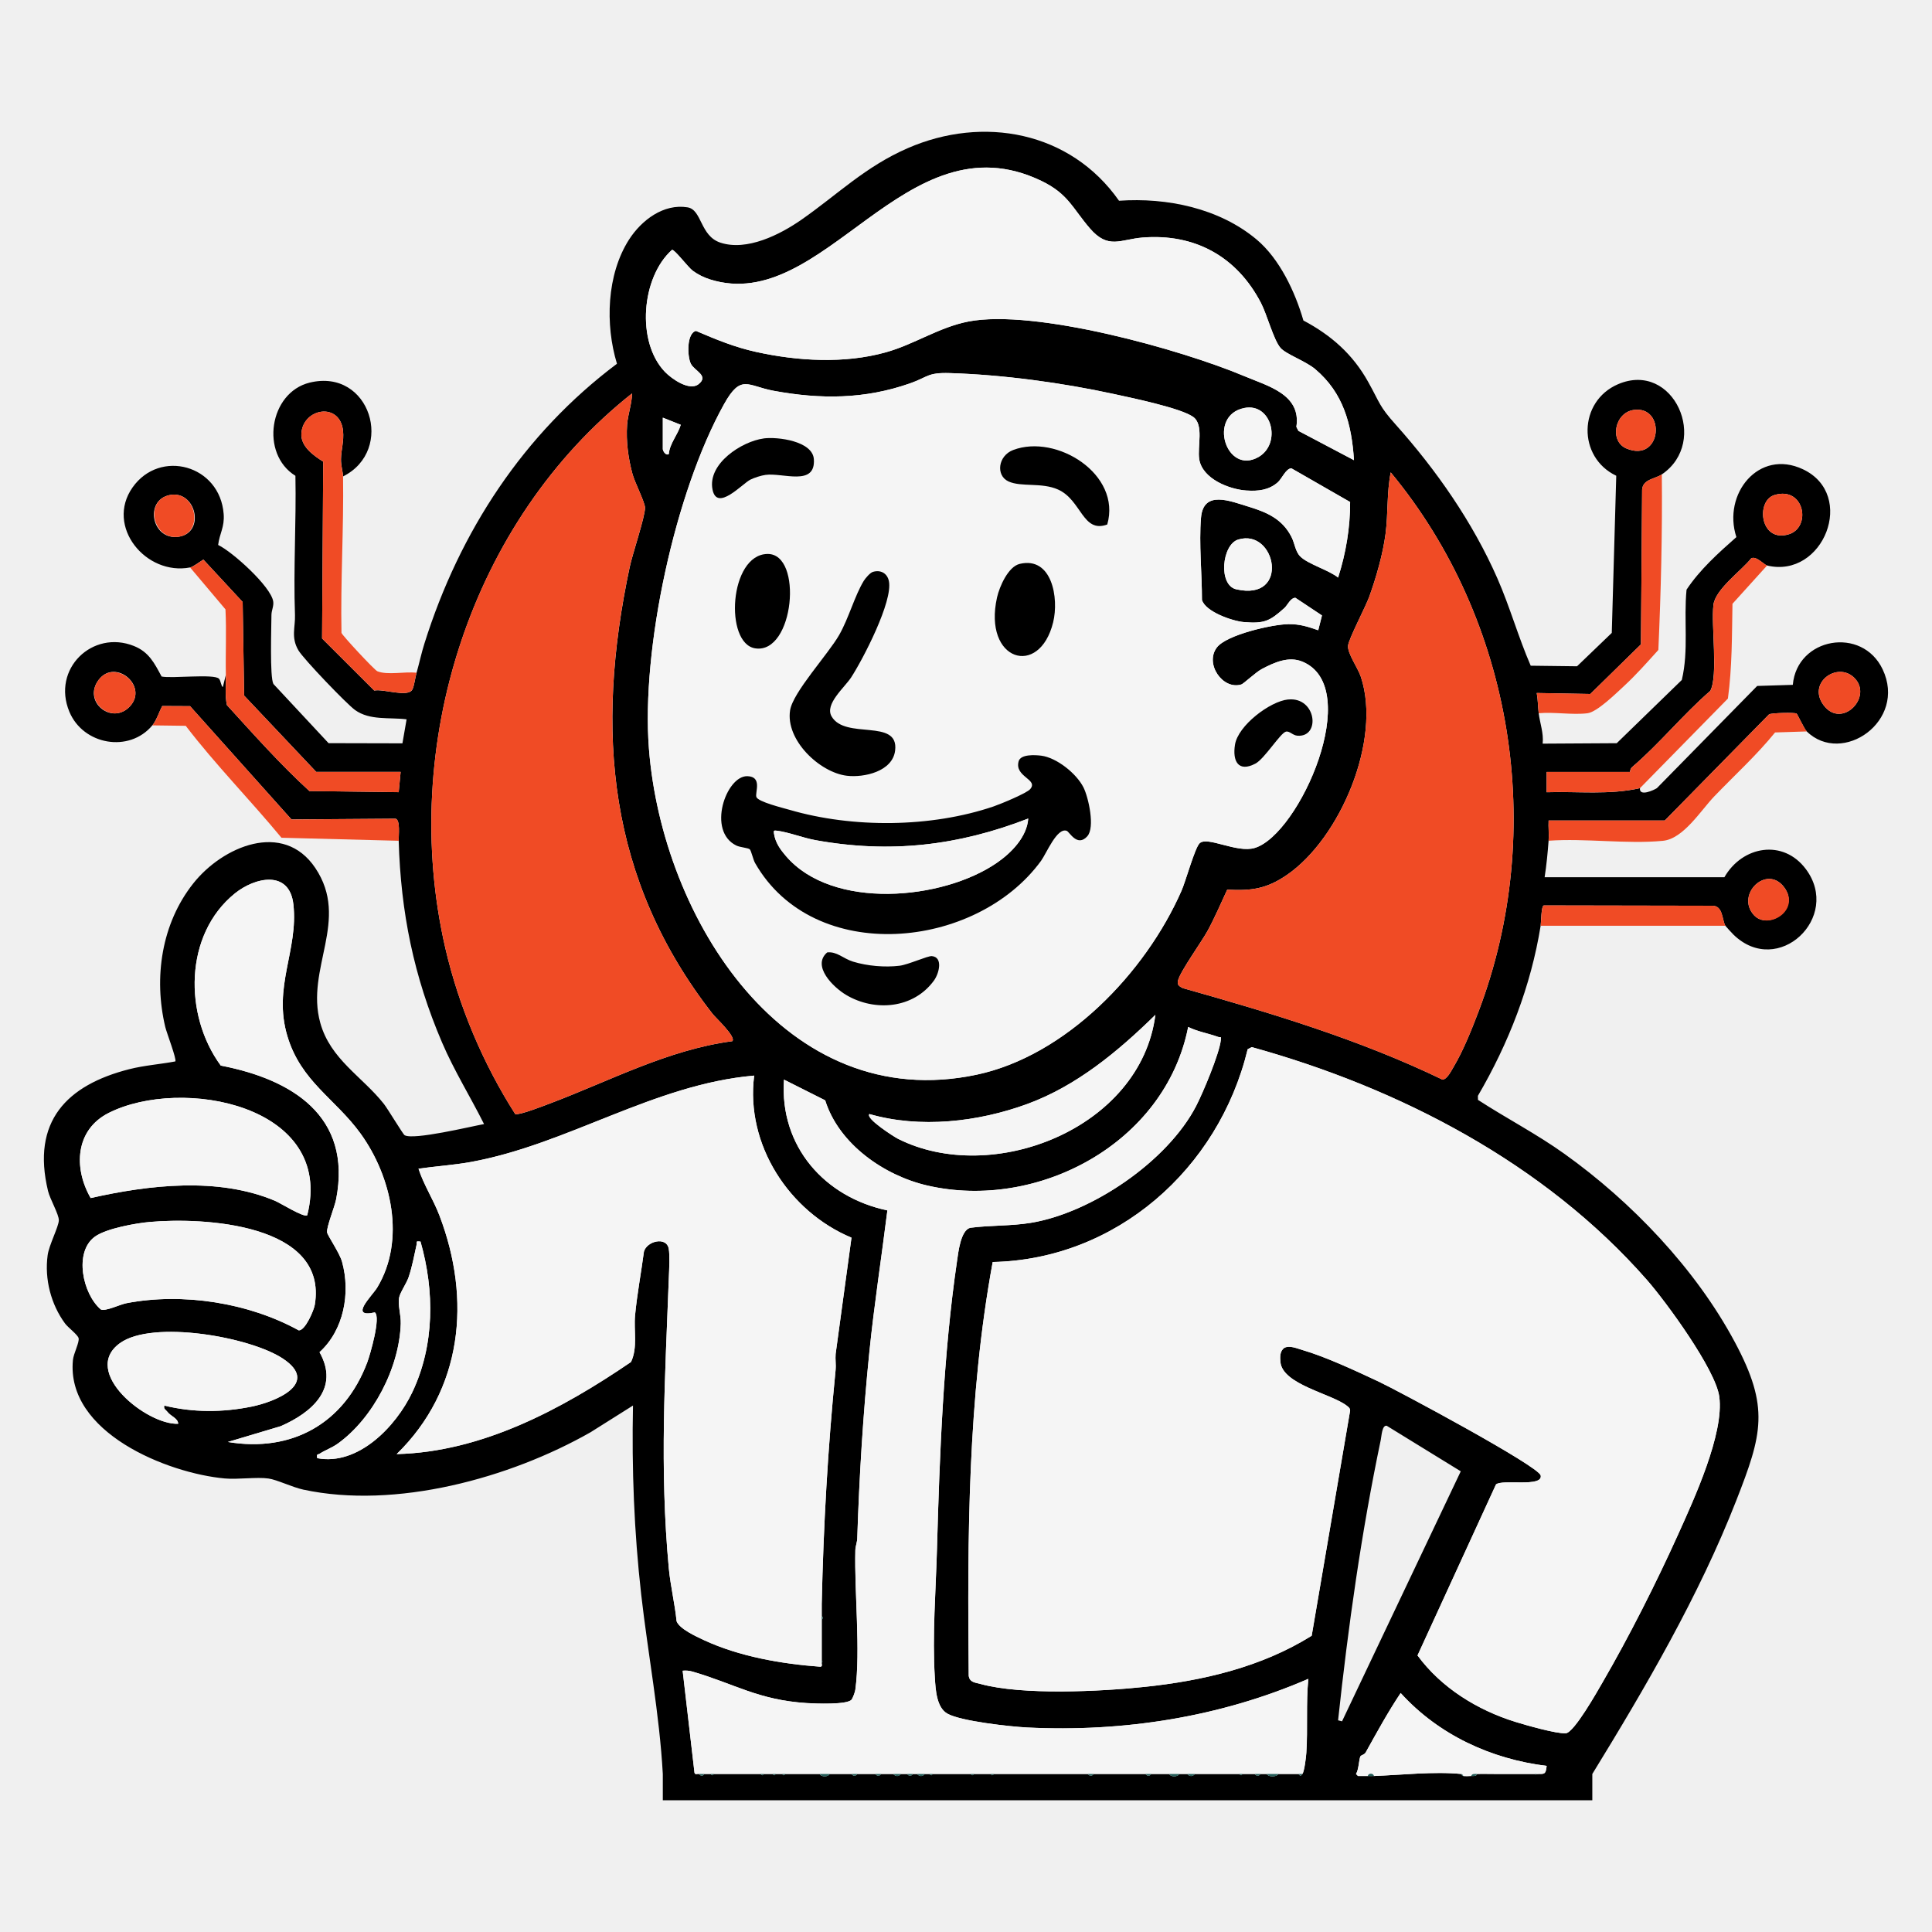
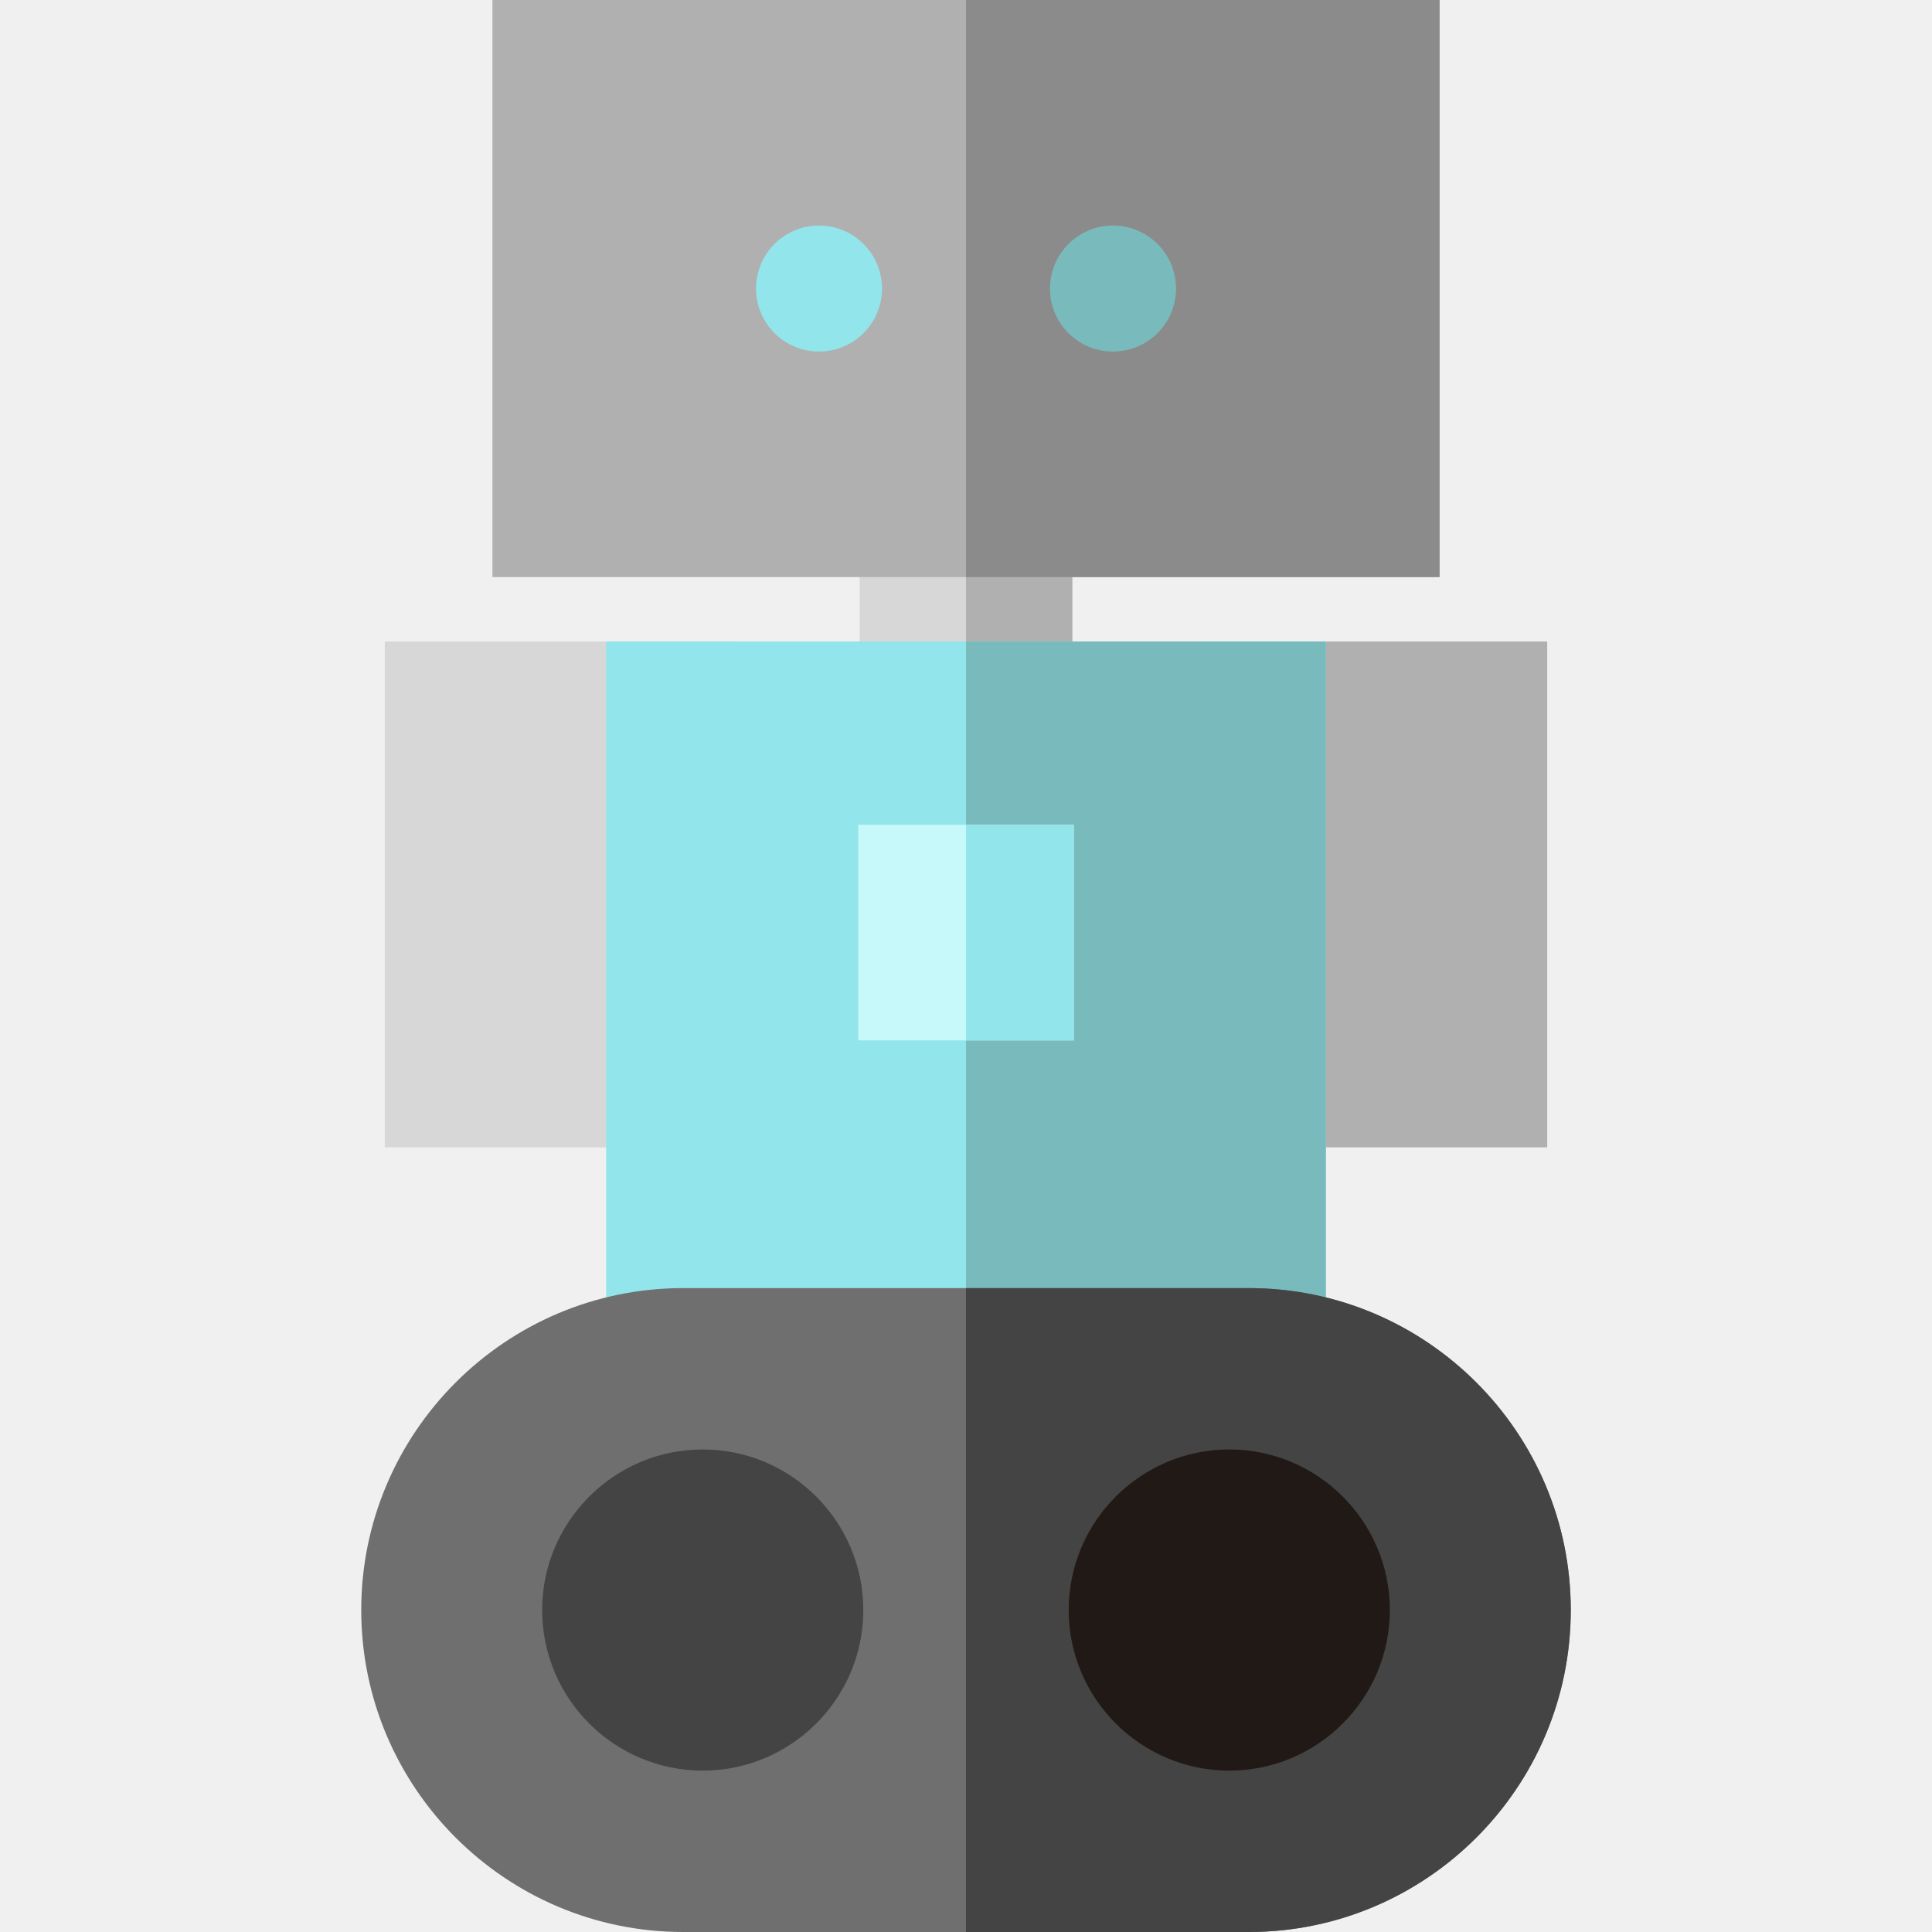
- <svg xmlns="http://www.w3.org/2000/svg" width="44" height="44" viewBox="0 0 44 44" fill="none">
-   <g clip-path="url(#clip0_14_584)">
-     <path d="M36.264 41H15.095V40.401C15.019 39.028 14.758 37.677 14.603 36.315C14.441 34.882 14.386 33.455 14.416 32.01L13.452 32.617C11.61 33.667 9.005 34.377 6.907 33.925C6.657 33.871 6.31 33.7 6.114 33.672C5.846 33.634 5.416 33.698 5.12 33.671C3.817 33.553 1.499 32.627 1.661 30.972C1.675 30.827 1.813 30.567 1.79 30.475C1.771 30.398 1.547 30.231 1.481 30.141C1.161 29.706 1.011 29.13 1.085 28.587C1.115 28.358 1.336 27.939 1.34 27.792C1.343 27.658 1.138 27.308 1.094 27.124C0.712 25.54 1.521 24.712 2.944 24.35C3.291 24.262 3.643 24.239 3.993 24.173C4.028 24.125 3.793 23.514 3.764 23.389C3.496 22.265 3.678 21.031 4.402 20.119C5.068 19.278 6.452 18.681 7.181 19.768C7.977 20.956 6.95 22.054 7.294 23.295C7.524 24.125 8.249 24.517 8.741 25.139C8.834 25.257 9.178 25.833 9.215 25.854C9.42 25.97 10.717 25.656 11.024 25.6C10.713 24.978 10.342 24.384 10.067 23.741C9.425 22.241 9.127 20.783 9.08 19.146C9.076 19.032 9.122 18.672 9.008 18.645L6.638 18.662L4.329 16.082L3.695 16.079C3.625 16.209 3.563 16.407 3.47 16.519C2.943 17.152 1.895 16.966 1.58 16.21C1.173 15.234 2.107 14.334 3.05 14.712C3.391 14.849 3.515 15.099 3.68 15.407C3.906 15.458 4.874 15.34 4.987 15.457C5.031 15.503 5.039 15.645 5.076 15.644L5.144 15.367C5.148 15.595 5.12 15.831 5.167 16.057C5.778 16.727 6.38 17.406 7.046 18.015L9.08 18.041L9.124 17.579H7.202L5.56 15.841L5.526 13.709L4.632 12.744C4.559 12.787 4.399 12.909 4.33 12.923C3.324 13.117 2.395 11.99 3.018 11.102C3.641 10.216 5.011 10.589 5.094 11.708C5.116 12.009 5.001 12.145 4.968 12.411C5.292 12.565 6.168 13.354 6.222 13.696C6.239 13.803 6.183 13.899 6.182 14.005C6.181 14.28 6.141 15.424 6.227 15.577L7.483 16.925L9.165 16.929L9.26 16.382C8.866 16.333 8.424 16.412 8.087 16.171C7.893 16.032 6.912 15.007 6.797 14.812C6.622 14.517 6.728 14.281 6.718 14.007C6.68 12.951 6.749 11.899 6.728 10.836C5.918 10.335 6.132 8.94 7.052 8.714C8.431 8.377 9.004 10.255 7.813 10.85C7.812 10.753 7.763 10.608 7.766 10.456C7.769 10.239 7.837 10.05 7.813 9.813C7.744 9.15 6.907 9.293 6.864 9.865C6.841 10.167 7.14 10.374 7.361 10.514L7.335 14.541L8.523 15.727C8.731 15.682 9.282 15.89 9.389 15.707C9.433 15.631 9.457 15.426 9.487 15.322C9.55 15.101 9.597 14.873 9.667 14.653C10.468 12.101 11.928 9.877 14.051 8.284C13.78 7.396 13.815 6.254 14.326 5.456C14.611 5.013 15.113 4.633 15.658 4.722C15.989 4.775 15.94 5.372 16.406 5.526C17.01 5.725 17.763 5.344 18.249 5.006C19.082 4.425 19.706 3.795 20.674 3.374C22.388 2.628 24.375 2.988 25.485 4.572C26.571 4.496 27.764 4.738 28.62 5.456C29.142 5.895 29.496 6.647 29.684 7.299C30.314 7.633 30.809 8.067 31.16 8.699C31.434 9.189 31.401 9.24 31.788 9.672C32.711 10.705 33.539 11.891 34.101 13.17C34.387 13.821 34.578 14.51 34.861 15.161L35.916 15.174L36.707 14.414L36.809 10.835C35.918 10.411 35.945 9.138 36.85 8.75C38.116 8.208 38.941 10.062 37.847 10.804C37.692 10.909 37.414 10.912 37.398 11.153L37.371 14.675L36.218 15.805L34.998 15.783C35.026 15.933 35.025 16.096 35.043 16.244C35.071 16.472 35.159 16.698 35.133 16.936L36.82 16.926L38.302 15.486C38.463 14.812 38.343 14.114 38.41 13.429C38.716 12.969 39.134 12.595 39.545 12.232C39.224 11.252 40.054 10.213 41.06 10.687C42.29 11.265 41.525 13.187 40.244 12.879C40.178 12.863 39.998 12.656 39.883 12.715C39.661 12.996 39.064 13.419 39.022 13.777C38.967 14.244 39.133 15.385 38.951 15.733C38.324 16.277 37.8 16.931 37.17 17.47C37.138 17.498 37.125 17.539 37.123 17.581H35.223V18.043C35.931 18.02 36.653 18.108 37.349 17.95C37.328 18.154 37.674 17.99 37.734 17.95L40.019 15.622L40.83 15.597C40.925 14.516 42.409 14.258 42.876 15.244C43.435 16.424 41.954 17.443 41.149 16.659C41.089 16.601 40.935 16.264 40.916 16.251C40.874 16.224 40.362 16.235 40.29 16.268L37.914 18.687H35.268C35.26 18.839 35.28 18.997 35.268 19.148C35.248 19.422 35.22 19.707 35.178 19.978H39.272C39.682 19.264 40.611 19.102 41.127 19.793C41.947 20.89 40.494 22.27 39.48 21.287C39.455 21.263 39.301 21.096 39.294 21.084C39.214 20.944 39.244 20.628 38.997 20.628L35.159 20.621C35.098 20.631 35.099 21.011 35.087 21.084C34.865 22.461 34.355 23.765 33.658 24.957L33.66 25.049C34.308 25.47 34.996 25.825 35.626 26.276C37.152 27.365 38.617 28.894 39.511 30.568C40.306 32.054 40.134 32.662 39.541 34.177C38.695 36.341 37.473 38.432 36.264 40.401M30.836 10.481C30.783 9.657 30.594 8.949 29.953 8.407C29.732 8.221 29.286 8.067 29.162 7.923C29.005 7.741 28.856 7.166 28.718 6.9C28.167 5.839 27.205 5.315 26.02 5.41C25.517 5.451 25.241 5.689 24.821 5.201C24.423 4.738 24.328 4.414 23.713 4.118C20.609 2.629 18.773 7.183 16.172 6.364C16.031 6.32 15.898 6.254 15.778 6.166C15.67 6.087 15.364 5.679 15.305 5.69C14.607 6.313 14.485 7.786 15.145 8.471C15.301 8.632 15.702 8.912 15.908 8.75C16.155 8.556 15.816 8.447 15.734 8.285C15.652 8.123 15.633 7.592 15.85 7.536C16.314 7.734 16.724 7.905 17.221 8.015C18.172 8.225 19.229 8.287 20.171 8.025C20.828 7.842 21.383 7.452 22.059 7.322C23.566 7.032 26.89 7.955 28.347 8.57C28.877 8.793 29.638 8.983 29.524 9.721L29.57 9.813L30.836 10.481V10.481ZM28.394 11.172C27.999 11.147 27.379 10.905 27.311 10.455C27.267 10.166 27.424 9.668 27.17 9.492C26.88 9.289 25.766 9.06 25.372 8.974C24.193 8.717 22.839 8.534 21.633 8.497C21.118 8.481 21.139 8.586 20.728 8.73C19.693 9.094 18.686 9.097 17.619 8.9C17.02 8.789 16.878 8.508 16.49 9.205C15.375 11.205 14.602 14.771 14.779 17.05C15.08 20.926 17.893 25.4 22.244 24.475C24.269 24.045 26.085 22.162 26.909 20.285C27.003 20.07 27.212 19.311 27.32 19.206C27.494 19.035 28.167 19.435 28.577 19.311C29.594 19.004 31.076 15.652 29.66 15.068C29.35 14.94 29.027 15.084 28.739 15.235C28.6 15.309 28.323 15.572 28.271 15.588C27.846 15.719 27.43 15.114 27.715 14.744C27.938 14.453 28.983 14.218 29.344 14.214C29.611 14.212 29.774 14.269 30.022 14.353L30.107 14.016L29.502 13.614C29.392 13.613 29.319 13.787 29.253 13.845C28.921 14.143 28.797 14.207 28.327 14.167C28.072 14.145 27.456 13.935 27.374 13.663C27.375 13.064 27.303 12.382 27.352 11.792C27.405 11.153 28.014 11.41 28.44 11.54C28.866 11.67 29.206 11.821 29.414 12.23C29.488 12.375 29.498 12.556 29.613 12.672C29.785 12.847 30.263 12.982 30.475 13.154C30.652 12.598 30.75 12.019 30.748 11.433L29.411 10.665C29.285 10.668 29.195 10.903 29.096 10.988C28.891 11.164 28.654 11.188 28.394 11.171L28.394 11.172ZM16.679 23.712C16.77 23.613 16.296 23.177 16.228 23.089C13.842 20.03 13.548 16.651 14.341 12.916C14.404 12.617 14.692 11.769 14.69 11.564C14.689 11.439 14.456 10.988 14.404 10.794C14.307 10.433 14.256 10.05 14.282 9.675C14.298 9.439 14.393 9.193 14.394 8.96C10.722 11.863 9.079 16.988 10.142 21.592C10.449 22.922 11.007 24.235 11.735 25.374C11.837 25.399 12.384 25.184 12.528 25.13C13.893 24.615 15.212 23.907 16.679 23.712L16.679 23.712ZM28.337 9.292C27.494 9.461 27.926 10.831 28.662 10.408C29.196 10.1 28.964 9.166 28.337 9.292ZM37.203 9.337C36.771 9.401 36.647 10.052 37.045 10.216C37.852 10.547 37.947 9.228 37.203 9.337ZM15.095 9.512V10.227C15.095 10.263 15.155 10.382 15.231 10.342C15.252 10.097 15.435 9.906 15.504 9.674L15.095 9.512V9.512ZM27.949 20.262C27.802 20.576 27.664 20.903 27.497 21.208C27.36 21.455 26.876 22.129 26.829 22.329C26.804 22.431 26.85 22.458 26.934 22.503C28.95 23.071 30.958 23.673 32.851 24.587C32.956 24.585 33.052 24.386 33.106 24.296C33.325 23.929 33.522 23.436 33.675 23.032C35.239 18.907 34.463 14.125 31.673 10.758C31.581 11.217 31.615 11.694 31.555 12.158C31.495 12.617 31.343 13.146 31.187 13.581C31.099 13.826 30.717 14.546 30.701 14.704C30.684 14.881 30.923 15.203 30.993 15.415C31.471 16.855 30.521 19.09 29.313 19.923C28.851 20.241 28.508 20.291 27.949 20.262V20.262ZM3.866 11.274C3.278 11.391 3.454 12.314 4.069 12.224C4.684 12.133 4.466 11.156 3.866 11.274ZM40.412 11.274C39.98 11.405 40.083 12.376 40.745 12.166C41.258 12.002 41.094 11.068 40.412 11.274ZM28.199 12.288C27.828 12.402 27.739 13.326 28.155 13.421C29.39 13.705 29.062 12.025 28.199 12.288ZM2.957 16.089C3.388 15.627 2.627 14.984 2.248 15.482C1.87 15.98 2.551 16.524 2.957 16.089ZM42.221 15.428C41.837 15.064 41.152 15.554 41.532 16.061C41.948 16.616 42.676 15.858 42.221 15.428ZM8.536 29.889C7.933 30.023 8.476 29.513 8.591 29.323C9.246 28.238 8.915 26.789 8.212 25.817C7.633 25.017 6.855 24.632 6.545 23.598C6.209 22.475 6.798 21.642 6.682 20.6C6.594 19.801 5.805 19.979 5.349 20.347C4.193 21.281 4.183 23.116 5.028 24.268C6.638 24.578 8.022 25.41 7.656 27.309C7.622 27.487 7.433 27.946 7.449 28.066C7.46 28.14 7.733 28.532 7.79 28.736C7.987 29.446 7.831 30.293 7.277 30.795C7.745 31.626 7.094 32.172 6.396 32.48L5.189 32.84C6.64 33.083 7.837 32.426 8.364 31.027C8.428 30.856 8.68 29.99 8.536 29.889ZM39.943 20.839C40.262 21.194 41.01 20.709 40.632 20.206C40.234 19.678 39.524 20.373 39.943 20.839ZM19.8 25.372C19.703 25.472 20.368 25.894 20.447 25.933C22.596 27.021 25.98 25.703 26.313 23.113C25.46 23.948 24.526 24.727 23.397 25.142C22.267 25.556 20.954 25.704 19.8 25.372ZM29.66 40.401C29.705 40.343 29.744 40.023 29.75 39.916C29.786 39.361 29.741 38.791 29.796 38.234C27.786 39.106 25.581 39.451 23.393 39.342C23.012 39.323 21.884 39.2 21.576 39.027C21.327 38.887 21.307 38.483 21.29 38.213C21.229 37.24 21.312 36.23 21.339 35.262C21.398 33.129 21.485 30.827 21.795 28.72C21.824 28.524 21.875 28.025 22.093 27.962C22.55 27.902 23.018 27.924 23.474 27.849C24.855 27.624 26.586 26.453 27.241 25.188C27.396 24.887 27.771 23.993 27.803 23.684C27.813 23.586 27.799 23.635 27.742 23.615C27.519 23.534 27.275 23.495 27.059 23.388C26.534 26.046 23.626 27.578 21.118 26.999C20.146 26.775 19.107 26.063 18.792 25.059L17.854 24.587C17.75 26.115 18.787 27.267 20.209 27.566C20.075 28.639 19.908 29.712 19.799 30.788C19.655 32.199 19.568 33.63 19.523 35.035C19.52 35.127 19.482 35.211 19.479 35.304C19.455 36.263 19.601 37.588 19.479 38.484C19.472 38.535 19.422 38.671 19.393 38.708C19.297 38.828 18.565 38.798 18.374 38.786C17.27 38.716 16.733 38.35 15.774 38.07C15.698 38.048 15.625 38.041 15.546 38.049L15.816 40.371C15.827 40.427 15.887 40.391 15.908 40.4C15.953 40.418 15.974 40.486 16.044 40.4H16.18L16.216 40.431L16.27 40.4H17.311L17.365 40.431L17.401 40.4H17.582L17.636 40.431L17.672 40.4H17.808L17.844 40.431L17.899 40.4H18.668C18.697 40.473 18.864 40.473 18.894 40.4H19.391C19.436 40.456 19.482 40.456 19.527 40.4H19.934C19.979 40.456 20.024 40.456 20.07 40.4H20.341C20.396 40.463 20.465 40.464 20.522 40.4H20.658C20.703 40.456 20.748 40.456 20.794 40.4H20.884C20.941 40.464 21.009 40.463 21.065 40.4H21.155L21.21 40.432L21.246 40.4H22.105L22.141 40.431L22.196 40.4H22.558L22.594 40.431L22.648 40.4H24.774C24.819 40.455 24.864 40.456 24.91 40.4H26.086C26.131 40.456 26.176 40.456 26.221 40.4H26.628C26.658 40.473 26.825 40.473 26.855 40.4H27.036C27.093 40.464 27.161 40.463 27.216 40.4H28.212L28.266 40.431L28.302 40.4H28.573C28.619 40.455 28.664 40.456 28.709 40.4H28.845C28.888 40.474 29.071 40.475 29.116 40.4H29.569C29.626 40.462 29.622 40.448 29.659 40.4L29.66 40.401ZM29.873 37.253L30.748 32.127C30.747 32.067 30.713 32.047 30.673 32.015C30.328 31.742 29.209 31.534 29.161 31.02C29.15 30.904 29.146 30.765 29.253 30.695C29.371 30.636 29.537 30.709 29.659 30.745C30.201 30.904 30.875 31.22 31.396 31.464C31.824 31.665 35.043 33.39 35.088 33.602C35.147 33.879 34.208 33.682 34.07 33.808L32.283 37.702C32.822 38.438 33.647 38.947 34.511 39.215C34.751 39.289 35.444 39.487 35.658 39.475C35.848 39.464 36.38 38.517 36.499 38.312C37.106 37.265 37.719 36.051 38.218 34.946C38.573 34.158 39.271 32.652 39.155 31.807C39.071 31.189 37.945 29.649 37.509 29.151C35.174 26.487 31.86 24.776 28.508 23.848L28.415 23.896C27.752 26.636 25.409 28.684 22.608 28.742C22.037 31.847 22.032 35.008 22.062 38.164C22.082 38.318 22.212 38.319 22.331 38.352C23.279 38.612 25.068 38.523 26.064 38.418C27.394 38.279 28.726 37.969 29.873 37.253V37.253ZM18.714 36.528C18.754 34.732 18.852 32.992 19.03 31.203C19.043 31.081 19.02 30.957 19.031 30.835L19.392 28.187C17.978 27.598 16.974 26.073 17.176 24.496C14.89 24.695 12.932 26.063 10.717 26.464C10.326 26.535 9.924 26.559 9.531 26.616C9.647 26.977 9.867 27.313 10.006 27.677C10.742 29.602 10.531 31.655 9.034 33.116C10.977 33.068 12.793 32.095 14.371 31.018C14.527 30.686 14.431 30.309 14.463 29.959C14.507 29.487 14.603 28.979 14.665 28.506C14.729 28.265 15.178 28.153 15.23 28.438C15.257 28.586 15.24 28.916 15.233 29.084C15.148 31.366 15.019 33.422 15.232 35.72C15.27 36.118 15.369 36.523 15.409 36.923C15.478 37.099 15.856 37.27 16.029 37.351C16.841 37.729 17.804 37.894 18.686 37.959C18.742 37.95 18.705 37.884 18.714 37.865C18.723 37.847 18.746 37.844 18.714 37.819V37.634C18.714 37.435 18.714 37.234 18.714 37.035V36.989C18.714 36.958 18.713 36.928 18.714 36.897L18.745 36.841L18.714 36.804C18.716 36.728 18.712 36.65 18.714 36.574V36.528V36.528ZM6.997 27.676C7.633 25.164 4.132 24.509 2.474 25.347C1.716 25.73 1.669 26.597 2.065 27.285C3.397 26.984 4.965 26.802 6.26 27.346C6.389 27.4 6.925 27.738 6.997 27.676ZM3.416 27.829C3.093 27.858 2.42 27.977 2.162 28.164C1.677 28.514 1.883 29.471 2.296 29.822C2.404 29.871 2.728 29.709 2.88 29.68C4.162 29.433 5.659 29.668 6.803 30.298C6.949 30.311 7.148 29.843 7.169 29.718C7.478 27.859 4.613 27.722 3.416 27.829V27.829ZM9.577 28.276C9.457 28.265 9.503 28.274 9.488 28.345C9.431 28.598 9.39 28.837 9.307 29.084C9.257 29.233 9.112 29.432 9.089 29.555C9.058 29.718 9.133 29.947 9.127 30.145C9.096 31.149 8.496 32.301 7.692 32.878C7.555 32.976 7.408 33.025 7.283 33.106C7.239 33.135 7.203 33.101 7.225 33.209C8.155 33.386 9.017 32.492 9.391 31.705C9.899 30.636 9.898 29.401 9.577 28.276ZM3.742 32.011C4.397 32.172 5.073 32.169 5.732 32.034C6.281 31.922 7.293 31.505 6.442 30.941C5.692 30.444 3.473 30.055 2.732 30.589C1.824 31.244 3.35 32.46 4.058 32.425C4.052 32.296 3.892 32.26 3.809 32.149C3.774 32.103 3.721 32.091 3.742 32.011H3.742ZM30.564 39.202L33.268 33.508L31.582 32.471C31.474 32.45 31.464 32.708 31.446 32.793C31.005 34.897 30.704 37.04 30.474 39.179L30.564 39.202ZM34.998 40.401C35.164 40.398 35.204 40.427 35.224 40.217C33.96 40.062 32.766 39.513 31.899 38.558C31.609 38.992 31.356 39.455 31.102 39.912C31.074 39.961 30.996 39.974 30.984 39.997C30.949 40.062 30.947 40.301 30.882 40.401L30.927 40.447C31.002 40.449 31.078 40.444 31.153 40.447C31.198 40.448 31.244 40.449 31.289 40.447C31.918 40.424 32.654 40.34 33.279 40.401C33.284 40.422 33.303 40.445 33.324 40.447C33.378 40.453 33.449 40.45 33.505 40.447C33.554 40.445 33.619 40.461 33.641 40.401C33.776 40.396 33.913 40.402 34.048 40.401H34.093C34.199 40.401 34.304 40.401 34.41 40.401H34.953C34.974 40.43 34.992 40.401 34.998 40.401Z" fill="black" />
-     <path d="M29.873 37.253C28.726 37.968 27.394 38.278 26.064 38.418C25.068 38.523 23.279 38.611 22.331 38.351C22.212 38.318 22.082 38.317 22.062 38.164C22.032 35.008 22.037 31.846 22.608 28.741C25.409 28.683 27.752 26.635 28.415 23.895L28.508 23.847C31.86 24.775 35.173 26.487 37.509 29.151C37.945 29.649 39.071 31.189 39.155 31.806C39.271 32.652 38.573 34.157 38.218 34.945C37.719 36.05 37.106 37.265 36.499 38.311C36.38 38.516 35.848 39.463 35.658 39.474C35.444 39.487 34.751 39.289 34.511 39.214C33.647 38.946 32.822 38.437 32.283 37.701L34.07 33.807C34.209 33.682 35.147 33.879 35.088 33.602C35.043 33.389 31.824 31.664 31.396 31.463C30.875 31.22 30.201 30.903 29.659 30.744C29.537 30.709 29.371 30.635 29.253 30.695C29.146 30.764 29.15 30.903 29.161 31.019C29.209 31.533 30.328 31.741 30.673 32.015C30.713 32.047 30.747 32.067 30.748 32.126L29.873 37.252V37.253Z" fill="#F5F5F5" />
-     <path d="M28.394 11.172L28.439 11.541C28.013 11.411 27.405 11.154 27.352 11.793C27.303 12.384 27.375 13.065 27.373 13.664C27.455 13.935 28.071 14.146 28.326 14.168C28.797 14.208 28.921 14.143 29.253 13.846L29.343 14.215C28.983 14.218 27.938 14.454 27.714 14.744C27.429 15.115 27.846 15.72 28.271 15.588C28.322 15.572 28.599 15.309 28.739 15.236C29.027 15.084 29.35 14.94 29.66 15.068C31.075 15.652 29.594 19.004 28.576 19.311C28.166 19.435 27.493 19.035 27.319 19.206C27.212 19.311 27.003 20.071 26.908 20.285C26.084 22.163 24.269 24.045 22.244 24.475C17.893 25.4 15.079 20.926 14.779 17.05C14.602 14.771 15.374 11.205 16.489 9.205C16.877 8.509 17.02 8.789 17.619 8.9C18.686 9.097 19.692 9.094 20.727 8.73C21.138 8.586 21.118 8.481 21.633 8.497C22.839 8.534 24.192 8.717 25.371 8.974C25.765 9.061 26.879 9.29 27.17 9.492C27.423 9.669 27.267 10.166 27.311 10.455C27.379 10.906 27.998 11.148 28.393 11.172L28.394 11.172ZM17.391 9.985C16.895 10.052 16.111 10.559 16.227 11.148C16.328 11.663 16.907 11.012 17.09 10.923C17.183 10.877 17.334 10.829 17.436 10.815C17.826 10.761 18.578 11.085 18.535 10.458C18.507 10.044 17.709 9.943 17.391 9.985V9.985ZM25.217 11.945C25.545 10.799 24.06 9.876 23.076 10.247C22.728 10.379 22.674 10.829 22.967 10.963C23.26 11.098 23.722 10.981 24.097 11.149C24.634 11.39 24.654 12.151 25.217 11.944V11.945ZM17.478 12.616C16.604 12.631 16.494 14.662 17.202 14.766C18.088 14.898 18.295 12.602 17.478 12.616ZM23.224 12.842C22.96 12.904 22.762 13.361 22.707 13.605C22.383 15.054 23.673 15.446 23.985 14.171C24.119 13.622 23.959 12.669 23.224 12.842ZM19.877 13.025C19.814 13.045 19.706 13.171 19.67 13.23C19.464 13.569 19.329 14.08 19.112 14.46C18.861 14.899 18.058 15.765 17.993 16.177C17.886 16.854 18.664 17.592 19.284 17.667C19.672 17.715 20.329 17.573 20.386 17.092C20.474 16.351 19.245 16.856 18.937 16.315C18.778 16.035 19.235 15.658 19.384 15.428C19.653 15.014 20.339 13.695 20.243 13.235C20.205 13.052 20.051 12.972 19.877 13.026L19.877 13.025ZM29.334 15.931C28.921 15.974 28.194 16.524 28.125 16.961C28.066 17.336 28.2 17.596 28.591 17.39C28.796 17.282 29.159 16.695 29.285 16.663C29.367 16.642 29.439 16.747 29.546 16.755C30.084 16.797 29.979 15.864 29.334 15.931L29.334 15.931ZM24.764 19.044C24.942 18.846 24.79 18.162 24.677 17.934C24.517 17.614 24.065 17.255 23.714 17.21C23.575 17.193 23.246 17.172 23.2 17.337C23.098 17.695 23.657 17.745 23.463 17.972C23.38 18.068 22.781 18.314 22.628 18.366C21.203 18.851 19.419 18.863 17.981 18.443C17.84 18.402 17.258 18.261 17.226 18.149C17.193 18.036 17.366 17.686 17.019 17.677C16.537 17.666 16.093 18.932 16.774 19.258C16.859 19.298 17.036 19.309 17.076 19.342C17.108 19.37 17.153 19.578 17.197 19.656C18.535 21.996 22.229 21.636 23.709 19.605C23.835 19.431 24.071 18.843 24.294 18.921C24.359 18.944 24.533 19.302 24.764 19.044H24.764ZM18.837 21.691C18.482 21.999 18.978 22.485 19.272 22.659C19.922 23.044 20.802 22.975 21.271 22.33C21.39 22.166 21.481 21.798 21.222 21.774C21.13 21.766 20.683 21.969 20.488 21.993C20.151 22.035 19.752 22 19.428 21.9C19.2 21.831 19.059 21.664 18.837 21.691V21.691Z" fill="#F5F5F5" />
-     <path d="M18.714 37.865C18.704 37.884 18.742 37.95 18.686 37.959C17.803 37.894 16.84 37.729 16.029 37.352C15.856 37.27 15.478 37.1 15.409 36.924C15.369 36.523 15.27 36.119 15.232 35.72C15.018 33.422 15.148 31.366 15.233 29.084C15.24 28.917 15.257 28.587 15.23 28.439C15.178 28.153 14.729 28.265 14.665 28.506C14.603 28.979 14.506 29.487 14.463 29.959C14.431 30.309 14.527 30.686 14.371 31.018C12.793 32.095 10.977 33.069 9.034 33.116C10.531 31.655 10.743 29.602 10.006 27.677C9.866 27.314 9.647 26.977 9.531 26.617C9.924 26.559 10.326 26.535 10.717 26.465C12.932 26.062 14.89 24.695 17.176 24.496C16.973 26.073 17.978 27.598 19.392 28.187L19.031 30.835C19.02 30.957 19.042 31.082 19.03 31.203C18.852 32.993 18.754 34.732 18.714 36.529C18.714 36.544 18.714 36.559 18.714 36.575C18.712 36.651 18.716 36.729 18.714 36.805C18.713 36.836 18.715 36.867 18.714 36.897C18.713 36.928 18.714 36.959 18.714 36.99C18.714 37.005 18.714 37.02 18.714 37.036C18.713 37.235 18.714 37.436 18.714 37.635V37.865V37.865Z" fill="#F5F5F5" />
-     <path d="M16.678 23.712C15.212 23.907 13.893 24.614 12.528 25.129C12.384 25.184 11.836 25.398 11.734 25.374C11.006 24.234 10.449 22.922 10.142 21.591C9.079 16.987 10.721 11.863 14.394 8.96C14.393 9.192 14.297 9.438 14.281 9.675C14.255 10.05 14.306 10.433 14.404 10.793C14.456 10.987 14.689 11.438 14.69 11.563C14.691 11.769 14.403 12.616 14.34 12.915C13.547 16.65 13.842 20.029 16.227 23.088C16.296 23.177 16.77 23.613 16.678 23.711L16.678 23.712Z" fill="#F04B25" />
-     <path d="M15.91 40.401C15.888 40.392 15.829 40.428 15.817 40.372L15.548 38.05C15.626 38.042 15.699 38.049 15.775 38.071C16.734 38.35 17.271 38.717 18.375 38.787C18.566 38.799 19.298 38.829 19.395 38.708C19.424 38.672 19.473 38.535 19.48 38.485C19.602 37.589 19.456 36.263 19.481 35.305C19.483 35.212 19.521 35.127 19.524 35.035C19.57 33.631 19.657 32.199 19.8 30.789C19.91 29.713 20.077 28.64 20.21 27.566C18.788 27.268 17.752 26.116 17.855 24.588L18.794 25.06C19.108 26.064 20.147 26.776 21.12 27C23.627 27.579 26.535 26.047 27.061 23.389C27.276 23.495 27.52 23.534 27.743 23.615C27.8 23.636 27.814 23.587 27.804 23.685C27.773 23.994 27.398 24.888 27.242 25.188C26.587 26.453 24.856 27.624 23.475 27.85C23.02 27.924 22.551 27.903 22.094 27.963C21.877 28.026 21.825 28.525 21.796 28.72C21.486 30.828 21.399 33.13 21.34 35.263C21.314 36.23 21.23 37.241 21.291 38.214C21.309 38.483 21.329 38.888 21.578 39.028C21.885 39.201 23.014 39.324 23.395 39.343C25.583 39.451 27.787 39.107 29.797 38.235C29.742 38.791 29.788 39.361 29.752 39.917C29.745 40.024 29.706 40.343 29.662 40.402H15.911L15.91 40.401Z" fill="#F5F5F5" />
-     <path d="M27.949 20.262C28.508 20.291 28.851 20.242 29.313 19.923C30.521 19.09 31.471 16.855 30.993 15.416C30.922 15.204 30.684 14.881 30.701 14.704C30.717 14.546 31.099 13.827 31.187 13.581C31.343 13.146 31.496 12.617 31.555 12.159C31.616 11.694 31.581 11.217 31.673 10.758C34.464 14.126 35.239 18.907 33.675 23.032C33.522 23.436 33.325 23.929 33.106 24.296C33.052 24.387 32.956 24.586 32.851 24.588C30.958 23.674 28.95 23.072 26.934 22.503C26.85 22.458 26.805 22.431 26.829 22.329C26.876 22.13 27.361 21.456 27.497 21.208C27.664 20.904 27.802 20.577 27.949 20.262V20.262Z" fill="#F04B25" />
-     <path d="M30.836 10.48L29.57 9.812L29.524 9.721C29.638 8.983 28.877 8.793 28.347 8.569C26.889 7.954 23.566 7.031 22.059 7.321C21.383 7.452 20.828 7.842 20.171 8.024C19.229 8.286 18.172 8.224 17.22 8.015C16.724 7.905 16.314 7.734 15.85 7.536C15.633 7.592 15.651 8.12 15.734 8.285C15.817 8.449 16.155 8.556 15.908 8.75C15.702 8.911 15.301 8.631 15.145 8.47C14.485 7.785 14.606 6.312 15.305 5.689C15.364 5.679 15.67 6.087 15.777 6.166C15.897 6.254 16.031 6.319 16.171 6.364C18.772 7.182 20.609 2.628 23.713 4.118C24.328 4.413 24.423 4.738 24.821 5.2C25.241 5.689 25.517 5.45 26.02 5.41C27.205 5.314 28.167 5.838 28.718 6.9C28.856 7.165 29.005 7.74 29.162 7.922C29.286 8.067 29.732 8.221 29.953 8.407C30.594 8.948 30.782 9.656 30.836 10.48V10.48Z" fill="#F5F5F5" />
-     <path d="M8.536 29.889C8.68 29.989 8.428 30.856 8.364 31.027C7.837 32.425 6.64 33.083 5.19 32.84L6.396 32.479C7.094 32.172 7.744 31.626 7.277 30.795C7.831 30.292 7.987 29.446 7.79 28.736C7.734 28.532 7.46 28.14 7.449 28.066C7.433 27.946 7.622 27.487 7.656 27.309C8.022 25.41 6.638 24.578 5.028 24.268C4.183 23.116 4.193 21.281 5.349 20.347C5.805 19.978 6.594 19.8 6.682 20.6C6.797 21.641 6.208 22.475 6.545 23.598C6.855 24.632 7.633 25.017 8.212 25.817C8.915 26.789 9.246 28.238 8.591 29.322C8.476 29.513 7.933 30.024 8.536 29.889Z" fill="#F5F5F5" />
-     <path d="M6.997 27.676C6.925 27.738 6.389 27.399 6.26 27.346C4.965 26.802 3.397 26.984 2.065 27.285C1.669 26.597 1.716 25.73 2.474 25.347C4.132 24.509 7.633 25.164 6.997 27.676Z" fill="#F5F5F5" />
-     <path d="M3.416 27.829C4.613 27.721 7.478 27.858 7.169 29.717C7.148 29.842 6.949 30.31 6.803 30.297C5.659 29.668 4.162 29.432 2.88 29.679C2.728 29.709 2.404 29.87 2.296 29.822C1.883 29.47 1.677 28.514 2.162 28.163C2.42 27.977 3.093 27.857 3.416 27.828V27.829Z" fill="#F5F5F5" />
-     <path d="M3.742 32.011C3.721 32.091 3.774 32.103 3.809 32.149C3.893 32.26 4.052 32.296 4.058 32.425C3.35 32.46 1.824 31.243 2.732 30.589C3.473 30.055 5.692 30.444 6.442 30.941C7.294 31.505 6.282 31.922 5.733 32.034C5.073 32.169 4.398 32.172 3.742 32.011H3.742Z" fill="#F5F5F5" />
-     <path d="M19.8 25.371C20.954 25.704 22.278 25.552 23.397 25.142C24.515 24.732 25.46 23.948 26.313 23.112C25.98 25.703 22.596 27.02 20.447 25.933C20.368 25.893 19.703 25.471 19.8 25.371Z" fill="#F5F5F5" />
-     <path d="M30.882 40.401C30.947 40.301 30.948 40.062 30.984 39.997C30.996 39.974 31.074 39.961 31.101 39.912C31.356 39.455 31.608 38.991 31.899 38.557C32.766 39.513 33.96 40.061 35.224 40.217C35.204 40.427 35.164 40.398 34.998 40.401H34.41C34.304 40.401 34.199 40.401 34.093 40.401C34.078 40.401 34.063 40.401 34.048 40.401C33.913 40.402 33.776 40.396 33.641 40.401C33.591 40.403 33.527 40.387 33.505 40.447C33.449 40.45 33.378 40.453 33.324 40.447C33.32 40.425 33.299 40.403 33.279 40.401C32.654 40.339 31.917 40.424 31.289 40.447C31.282 40.378 31.159 40.378 31.153 40.447C31.078 40.444 31.002 40.449 30.927 40.447L30.882 40.401Z" fill="#F5F5F5" />
-     <path d="M7.813 10.849C7.83 12.039 7.754 13.224 7.777 14.413C7.793 14.471 8.527 15.259 8.593 15.287C8.827 15.383 9.226 15.288 9.486 15.322C9.456 15.425 9.433 15.631 9.388 15.706C9.281 15.889 8.731 15.681 8.523 15.727L7.335 14.54L7.361 10.513C7.139 10.373 6.841 10.166 6.864 9.864C6.906 9.292 7.743 9.15 7.812 9.812C7.836 10.049 7.769 10.238 7.765 10.455C7.762 10.608 7.811 10.753 7.812 10.849H7.813Z" fill="#F04B25" />
-     <path d="M40.245 12.878L39.456 13.751C39.443 14.47 39.449 15.196 39.352 15.909L37.35 17.949C36.654 18.107 35.932 18.019 35.224 18.042V17.58H37.124C37.127 17.538 37.14 17.497 37.172 17.469C37.802 16.929 38.325 16.276 38.953 15.732C39.135 15.384 38.968 14.243 39.023 13.776C39.065 13.418 39.663 12.995 39.885 12.714C39.999 12.656 40.18 12.862 40.245 12.878H40.245Z" fill="#F04B25" />
-     <path d="M4.33 12.924C4.4 12.911 4.56 12.787 4.632 12.745L5.527 13.71L5.56 15.842L7.202 17.58H9.125L9.08 18.042L7.046 18.016C6.38 17.407 5.779 16.728 5.168 16.058C5.12 15.832 5.149 15.596 5.144 15.367C5.134 14.872 5.16 14.374 5.135 13.878L4.33 12.924Z" fill="#F04B25" />
-     <path d="M28.394 11.172C28.653 11.188 28.89 11.165 29.096 10.989C29.195 10.904 29.284 10.669 29.411 10.666L30.748 11.433C30.75 12.02 30.652 12.598 30.474 13.154C30.263 12.982 29.785 12.847 29.612 12.673C29.498 12.557 29.488 12.377 29.413 12.23C29.206 11.822 28.85 11.666 28.439 11.541L28.394 11.172Z" fill="#F5F5F5" />
-     <path d="M9.577 28.276C9.898 29.401 9.898 30.635 9.391 31.705C9.017 32.492 8.155 33.385 7.225 33.209C7.203 33.101 7.239 33.135 7.283 33.105C7.407 33.024 7.555 32.976 7.692 32.878C8.496 32.301 9.096 31.149 9.127 30.145C9.133 29.947 9.058 29.718 9.089 29.555C9.112 29.432 9.257 29.233 9.307 29.084C9.39 28.837 9.431 28.598 9.488 28.345C9.503 28.274 9.457 28.265 9.577 28.276Z" fill="#F5F5F5" />
-     <path d="M35.269 19.148C35.281 18.996 35.261 18.839 35.269 18.687H37.915L40.291 16.267C40.362 16.235 40.874 16.223 40.916 16.251C40.936 16.263 41.09 16.6 41.149 16.658L40.426 16.681C40.006 17.199 39.508 17.652 39.045 18.133C38.732 18.458 38.34 19.104 37.871 19.149C37.048 19.228 36.105 19.087 35.269 19.147L35.269 19.148Z" fill="#F04B25" />
-     <path d="M37.847 10.803C37.86 12.139 37.827 13.474 37.768 14.802C37.518 15.079 37.262 15.369 36.989 15.621C36.802 15.793 36.373 16.217 36.152 16.244C35.81 16.286 35.394 16.211 35.043 16.243C35.025 16.096 35.026 15.932 34.998 15.782L36.218 15.804L37.372 14.675L37.398 11.152C37.414 10.912 37.693 10.908 37.847 10.803Z" fill="#F04B25" />
-     <path d="M9.08 19.148L6.41 19.079C5.698 18.217 4.91 17.419 4.23 16.53L3.471 16.52C3.564 16.408 3.625 16.21 3.695 16.08L4.33 16.083L6.638 18.663L9.009 18.646C9.123 18.673 9.076 19.033 9.08 19.147L9.08 19.148Z" fill="#F04B25" />
-     <path d="M35.088 21.084C35.1 21.011 35.099 20.631 35.16 20.62L38.998 20.627C39.245 20.627 39.215 20.943 39.295 21.084H35.088Z" fill="#F04B25" />
-     <path d="M28.199 12.288C29.062 12.024 29.389 13.704 28.154 13.421C27.739 13.326 27.827 12.402 28.199 12.288Z" fill="#F5F5F5" />
-     <path d="M28.337 9.292C28.964 9.166 29.196 10.1 28.662 10.408C27.926 10.831 27.494 9.461 28.337 9.292Z" fill="#F5F5F5" />
-     <path d="M3.866 11.274C4.466 11.155 4.658 12.136 4.069 12.224C3.481 12.311 3.278 11.391 3.866 11.274Z" fill="#F04B25" />
-     <path d="M42.221 15.428C42.676 15.858 41.948 16.616 41.532 16.061C41.152 15.554 41.837 15.063 42.221 15.428Z" fill="#F04B25" />
-     <path d="M2.957 16.089C2.551 16.524 1.879 15.969 2.248 15.482C2.619 14.994 3.388 15.627 2.957 16.089Z" fill="#F04B25" />
-     <path d="M40.412 11.274C41.094 11.068 41.258 12.002 40.745 12.165C40.083 12.376 39.98 11.404 40.412 11.274Z" fill="#F04B25" />
-     <path d="M37.203 9.337C37.947 9.228 37.852 10.547 37.045 10.215C36.647 10.052 36.771 9.401 37.203 9.337Z" fill="#F04B25" />
-     <path d="M39.943 20.839C39.523 20.373 40.233 19.678 40.632 20.206C41.029 20.735 40.261 21.194 39.943 20.839Z" fill="#F04B25" />
-     <path d="M29.253 13.846C29.319 13.787 29.391 13.614 29.502 13.615L30.107 14.017L30.022 14.354C29.774 14.27 29.611 14.213 29.344 14.215L29.253 13.846V13.846Z" fill="#F5F5F5" />
-     <path d="M15.095 9.512L15.504 9.675C15.435 9.906 15.252 10.097 15.231 10.343C15.155 10.382 15.095 10.263 15.095 10.227V9.513V9.512Z" fill="#F5F5F5" />
-     <path d="M29.118 40.401C29.072 40.476 28.889 40.475 28.846 40.401H29.118Z" fill="#235C57" />
-     <path d="M26.856 40.401C26.826 40.474 26.66 40.474 26.63 40.401H26.856Z" fill="#235C57" />
-     <path d="M18.895 40.401C18.865 40.474 18.699 40.474 18.669 40.401H18.895Z" fill="#235C57" />
-     <path d="M27.218 40.401C27.162 40.464 27.094 40.465 27.037 40.401H27.218Z" fill="#235C57" />
-     <path d="M20.523 40.401C20.466 40.465 20.398 40.464 20.343 40.401H20.523Z" fill="#235C57" />
-     <path d="M21.066 40.401C21.011 40.464 20.943 40.465 20.885 40.401H21.066Z" fill="#235C57" />
-     <path d="M19.528 40.401C19.483 40.456 19.438 40.456 19.393 40.401H19.528Z" fill="#235C57" />
-     <path d="M20.795 40.401C20.749 40.456 20.704 40.457 20.659 40.401H20.795Z" fill="#235C57" />
-     <path d="M20.071 40.401C20.026 40.456 19.98 40.456 19.935 40.401H20.071Z" fill="#235C57" />
-     <path d="M24.911 40.401C24.866 40.456 24.82 40.456 24.775 40.401H24.911Z" fill="#235C57" />
-     <path d="M33.641 40.401C33.619 40.461 33.554 40.444 33.505 40.447C33.527 40.387 33.591 40.403 33.641 40.401Z" fill="#235C57" />
-     <path d="M31.289 40.447C31.244 40.449 31.198 40.448 31.153 40.447C31.159 40.378 31.282 40.378 31.289 40.447Z" fill="#235C57" />
-     <path d="M26.223 40.401C26.177 40.456 26.132 40.456 26.087 40.401H26.223Z" fill="#235C57" />
-     <path d="M16.045 40.401C15.976 40.487 15.954 40.419 15.91 40.401H16.045Z" fill="#235C57" />
-     <path d="M28.71 40.401C28.666 40.456 28.62 40.456 28.575 40.401H28.71Z" fill="#235C57" />
-     <path d="M22.197 40.401L22.142 40.432L22.106 40.401H22.197Z" fill="#235C57" />
-     <path d="M22.649 40.401L22.595 40.432L22.559 40.401H22.649Z" fill="#235C57" />
-     <path d="M21.247 40.401L21.211 40.432L21.157 40.401H21.247Z" fill="#235C57" />
-     <path d="M17.9 40.401L17.845 40.432L17.809 40.401H17.9Z" fill="#235C57" />
-     <path d="M17.674 40.401L17.637 40.432L17.583 40.401H17.674Z" fill="#235C57" />
-     <path d="M17.402 40.401L17.366 40.432L17.312 40.401H17.402Z" fill="#235C57" />
-     <path d="M29.66 40.401C29.624 40.449 29.627 40.462 29.57 40.401H29.66Z" fill="#235C57" />
-     <path d="M16.271 40.401L16.217 40.432L16.181 40.401H16.271Z" fill="#235C57" />
-     <path d="M18.714 36.897C18.715 36.866 18.713 36.836 18.714 36.805L18.745 36.842L18.714 36.897Z" fill="#235C57" />
-     <path d="M28.303 40.401L28.267 40.432L28.213 40.401H28.303Z" fill="#235C57" />
-     <path d="M33.324 40.447C33.303 40.444 33.284 40.422 33.279 40.401C33.299 40.403 33.32 40.425 33.324 40.447Z" fill="#235C57" />
-     <path d="M34.953 40.401H34.998C34.992 40.401 34.974 40.43 34.953 40.401Z" fill="#235C57" />
-     <path d="M18.714 37.865V37.819C18.746 37.844 18.723 37.847 18.714 37.865Z" fill="#235C57" />
-     <path d="M24.764 19.044C24.532 19.302 24.358 18.944 24.293 18.921C24.071 18.843 23.835 19.431 23.709 19.605C22.228 21.636 18.534 21.996 17.197 19.656C17.152 19.578 17.108 19.37 17.075 19.342C17.036 19.309 16.858 19.298 16.773 19.258C16.092 18.932 16.537 17.666 17.019 17.677C17.366 17.686 17.194 18.042 17.225 18.149C17.258 18.261 17.839 18.402 17.98 18.443C19.418 18.863 21.203 18.851 22.628 18.366C22.781 18.314 23.379 18.068 23.462 17.972C23.657 17.745 23.098 17.696 23.199 17.337C23.246 17.172 23.574 17.193 23.713 17.21C24.064 17.255 24.516 17.615 24.676 17.934C24.79 18.162 24.942 18.846 24.763 19.044H24.764ZM23.418 18.641C21.817 19.263 20.264 19.441 18.57 19.133C18.286 19.082 17.956 18.951 17.694 18.919C17.626 18.911 17.615 18.912 17.627 18.987C17.661 19.196 17.768 19.343 17.898 19.494C18.955 20.733 21.473 20.503 22.708 19.646C23.035 19.42 23.389 19.059 23.417 18.641L23.418 18.641Z" fill="black" />
-     <path d="M19.877 13.025C20.052 12.971 20.206 13.052 20.244 13.234C20.339 13.694 19.653 15.014 19.384 15.428C19.235 15.657 18.778 16.035 18.938 16.314C19.247 16.856 20.475 16.35 20.386 17.091C20.329 17.573 19.673 17.714 19.285 17.667C18.665 17.591 17.886 16.853 17.994 16.176C18.059 15.764 18.862 14.899 19.113 14.459C19.329 14.08 19.465 13.569 19.671 13.23C19.707 13.171 19.815 13.044 19.878 13.025L19.877 13.025Z" fill="black" />
-     <path d="M23.224 12.842C23.959 12.668 24.119 13.622 23.985 14.171C23.673 15.446 22.383 15.054 22.707 13.605C22.762 13.361 22.96 12.904 23.224 12.842Z" fill="black" />
-     <path d="M25.217 11.945C24.654 12.152 24.634 11.39 24.097 11.149C23.722 10.981 23.26 11.098 22.967 10.964C22.674 10.829 22.728 10.379 23.076 10.248C24.06 9.876 25.545 10.799 25.217 11.945V11.945Z" fill="black" />
-     <path d="M17.478 12.616C18.295 12.603 18.088 14.898 17.202 14.766C16.494 14.661 16.604 12.631 17.478 12.616Z" fill="black" />
-     <path d="M18.837 21.691C19.059 21.664 19.201 21.831 19.428 21.901C19.752 22 20.152 22.035 20.488 21.994C20.684 21.97 21.13 21.766 21.222 21.775C21.481 21.798 21.389 22.167 21.271 22.33C20.802 22.975 19.922 23.044 19.272 22.66C18.978 22.486 18.483 22 18.837 21.692V21.691Z" fill="black" />
-     <path d="M17.391 9.985C17.709 9.943 18.507 10.044 18.535 10.458C18.578 11.086 17.826 10.761 17.436 10.815C17.334 10.829 17.183 10.877 17.09 10.923C16.907 11.013 16.328 11.664 16.227 11.148C16.111 10.559 16.895 10.052 17.391 9.986V9.985Z" fill="black" />
-     <path d="M29.334 15.931C29.98 15.863 30.084 16.797 29.547 16.755C29.44 16.747 29.368 16.642 29.285 16.663C29.159 16.695 28.797 17.282 28.592 17.39C28.201 17.596 28.066 17.335 28.126 16.96C28.195 16.523 28.921 15.973 29.335 15.93L29.334 15.931Z" fill="black" />
-     <path d="M23.418 18.641C23.389 19.059 23.035 19.42 22.709 19.646C21.473 20.503 18.955 20.734 17.898 19.495C17.769 19.343 17.662 19.196 17.628 18.987C17.615 18.913 17.627 18.911 17.694 18.919C17.957 18.951 18.286 19.082 18.57 19.134C20.264 19.441 21.817 19.264 23.418 18.642L23.418 18.641Z" fill="#F5F5F5" />
+ <svg xmlns="http://www.w3.org/2000/svg" version="1.1" id="Layer_1" viewBox="0 0 512 512" xml:space="preserve">
+   <path style="fill:#B0B0B0;" d="M410.029,304.059h-92.051V170.014h92.051V304.059z" />
+   <g>
+     <path style="fill:#D7D7D7;" d="M194.022,304.059H101.97V170.014h92.052V304.059z" />
+     <rect x="227.829" y="136.237" style="fill:#D7D7D7;" width="56.339" height="50.477" />
  </g>
-   <defs>
-     <clipPath id="clip0_14_584">
-       <rect width="42" height="38" fill="white" transform="translate(1 3)" />
-     </clipPath>
-   </defs>
+   <g>
+     <rect x="256" y="136.237" style="fill:#B0B0B0;" width="28.17" height="50.477" />
+     <path style="fill:#B0B0B0;" d="M381.497,152.932H130.503V0h250.994V152.932z" />
+   </g>
+   <path style="fill:#8B8B8B;" d="M381.497,152.932H256V0h125.497V152.932z" />
+   <circle style="fill:#92E5EA;" cx="217.043" cy="76.466" r="16.696" />
+   <circle style="fill:#79BBBC;" cx="294.957" cy="76.466" r="16.696" />
+   <polygon style="fill:#92E5EA;" points="160.631,170.014 160.631,358.053 194.022,358.053 317.978,358.053 351.369,358.053   351.369,170.014 " />
+   <polygon style="fill:#79BBBC;" points="256,170.014 256,358.053 272.696,358.053 334.673,358.053 351.369,358.053 351.369,170.014   " />
+   <path style="fill:#C8F9FA;" d="M284.566,275.711h-57.131v-57.131h57.131V275.711z" />
+   <path style="fill:#92E5EA;" d="M284.566,275.711H256v-57.131h28.566V275.711L284.566,275.711z" />
+   <path style="fill:#6F6F6F;" d="M330.949,512H181.051c-47.046,0-85.32-38.275-85.32-85.321s38.275-85.32,85.32-85.32h149.898  c47.046,0,85.32,38.275,85.32,85.32C416.269,473.725,377.994,512,330.949,512z" />
+   <g>
+     <path style="fill:#444444;" d="M330.949,512H256c0-41.739,0-134.678,0-170.643h74.949c47.046,0,85.32,38.275,85.32,85.32   C416.269,473.725,377.994,512,330.949,512z" />
+     <path style="fill:#444444;" d="M186.231,469.233c-23.465,0-42.555-19.09-42.555-42.555c0-23.465,19.09-42.555,42.555-42.555   s42.555,19.09,42.555,42.555C228.786,450.144,209.696,469.233,186.231,469.233z" />
+   </g>
+   <path style="fill:#211915;" d="M325.769,469.233c-23.465,0-42.555-19.09-42.555-42.555c0-23.465,19.09-42.555,42.555-42.555  c23.465,0,42.555,19.09,42.555,42.555C368.324,450.144,349.234,469.233,325.769,469.233z" />
</svg>
